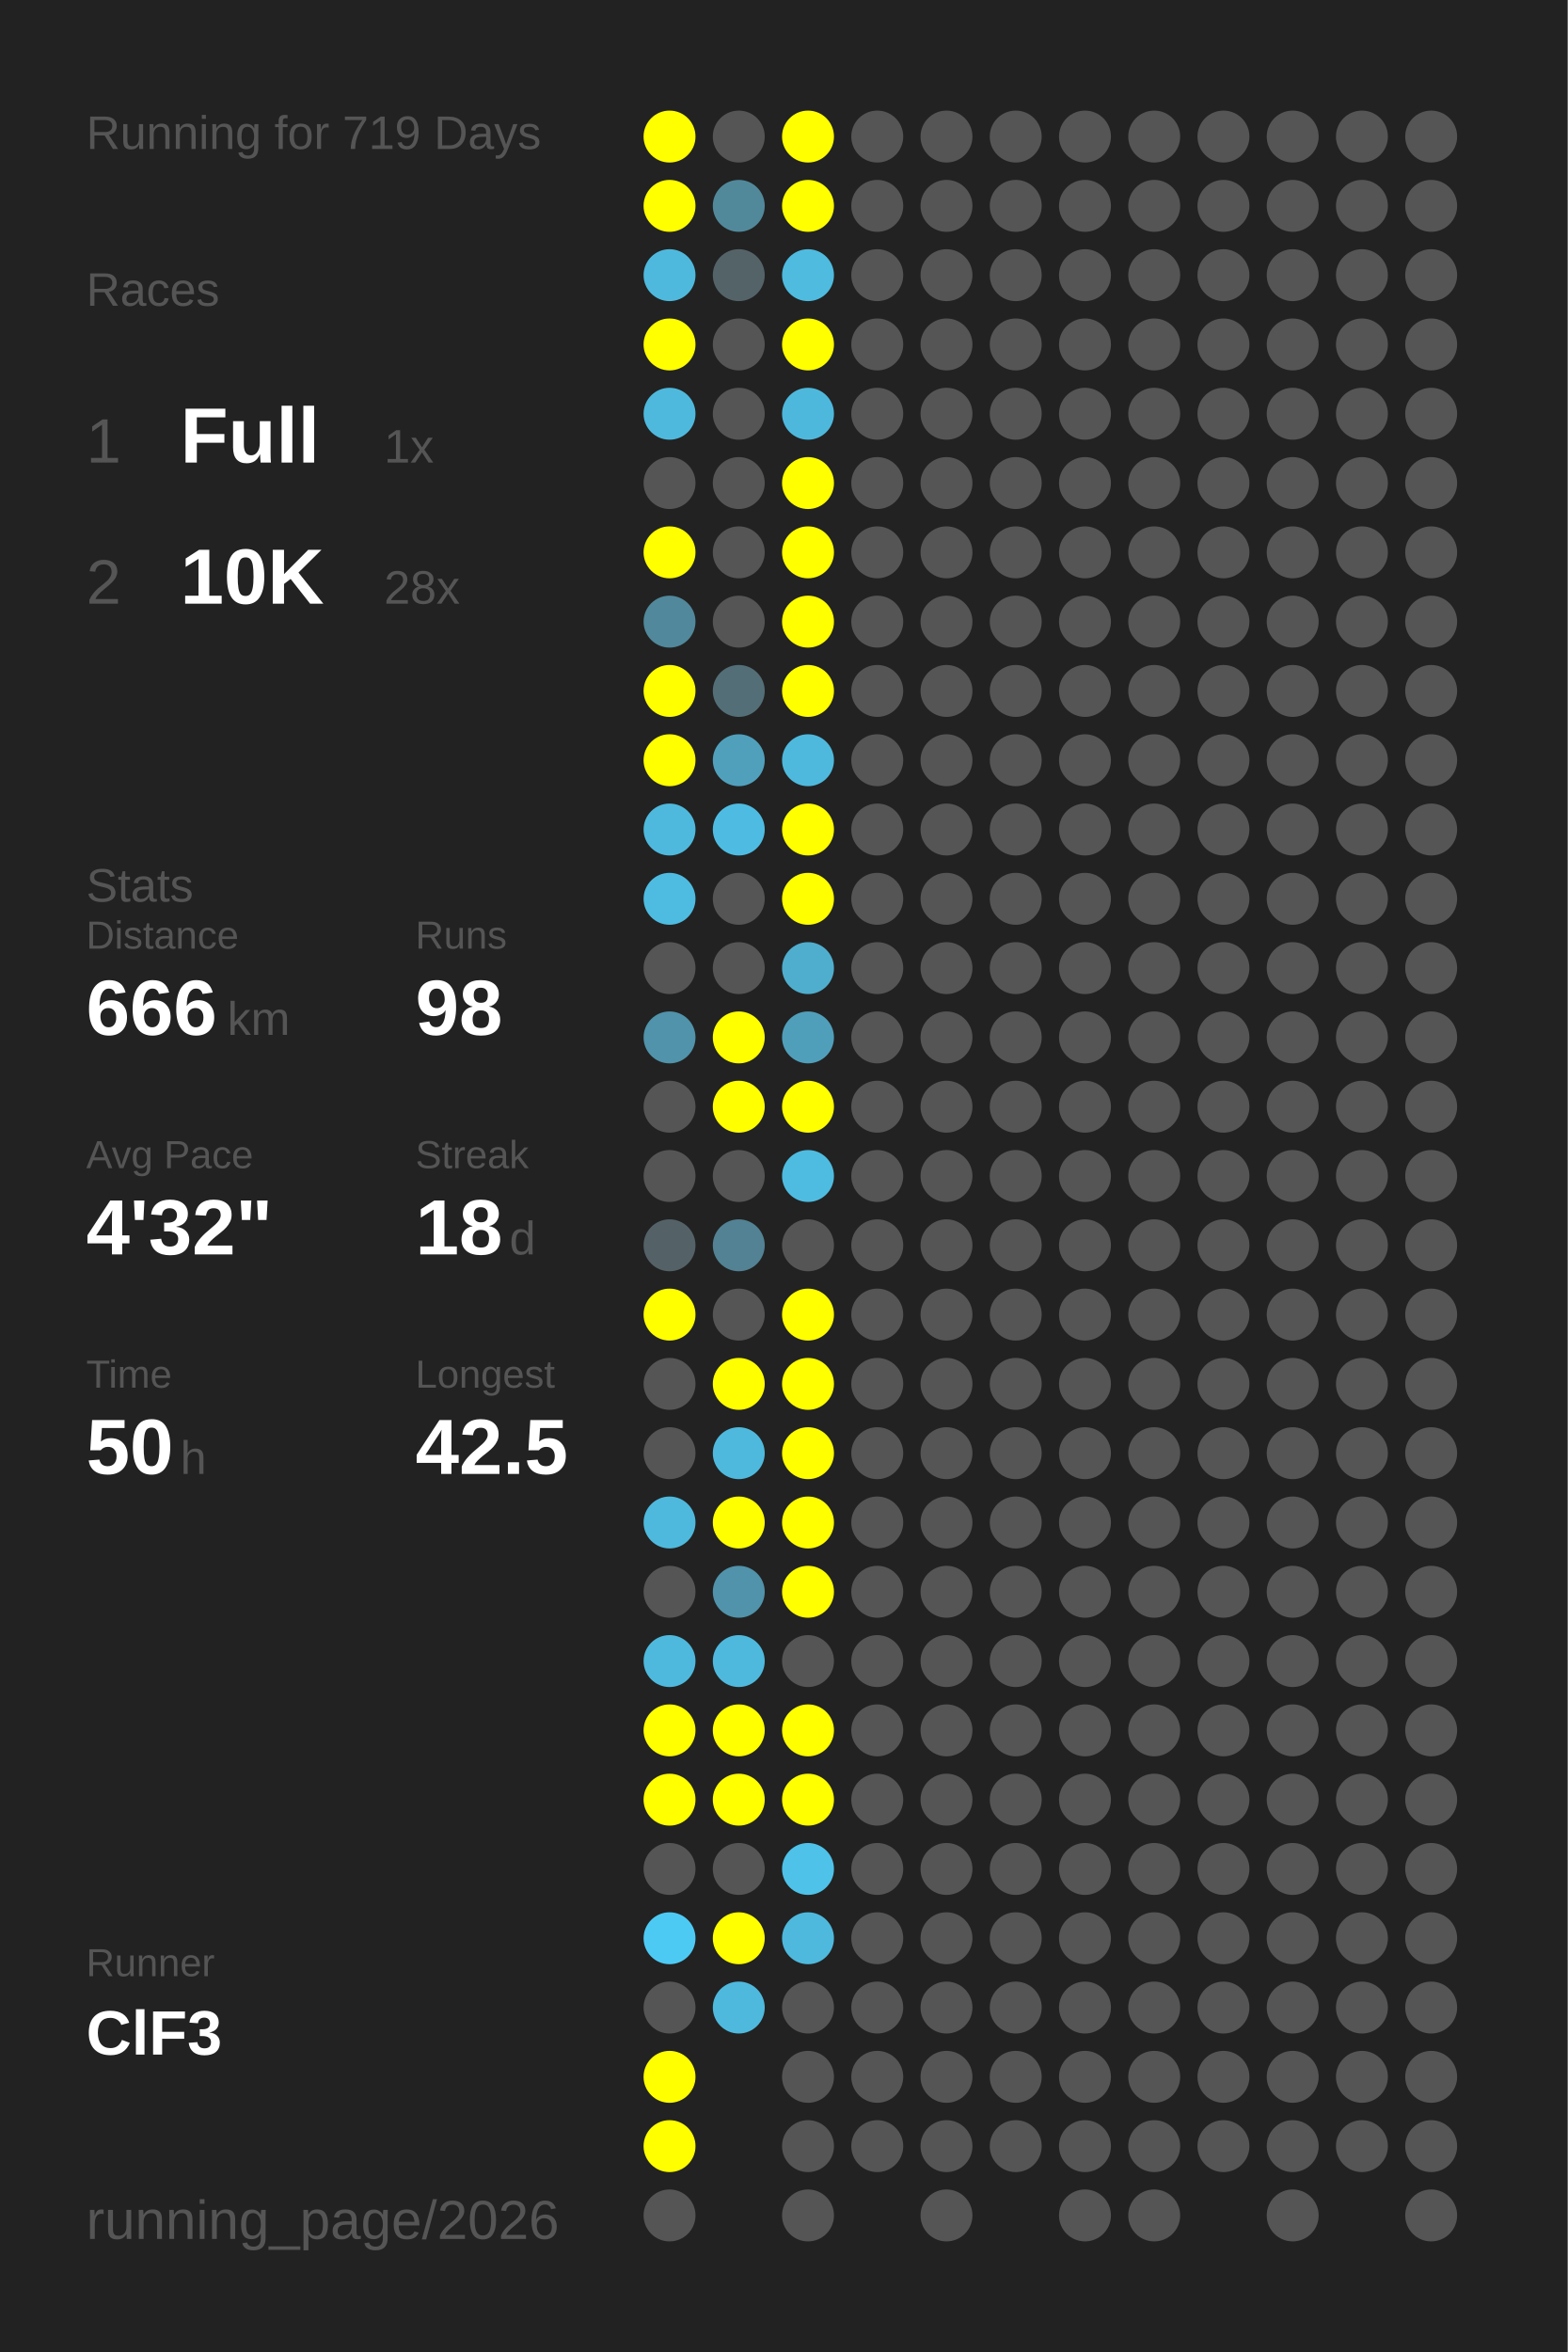
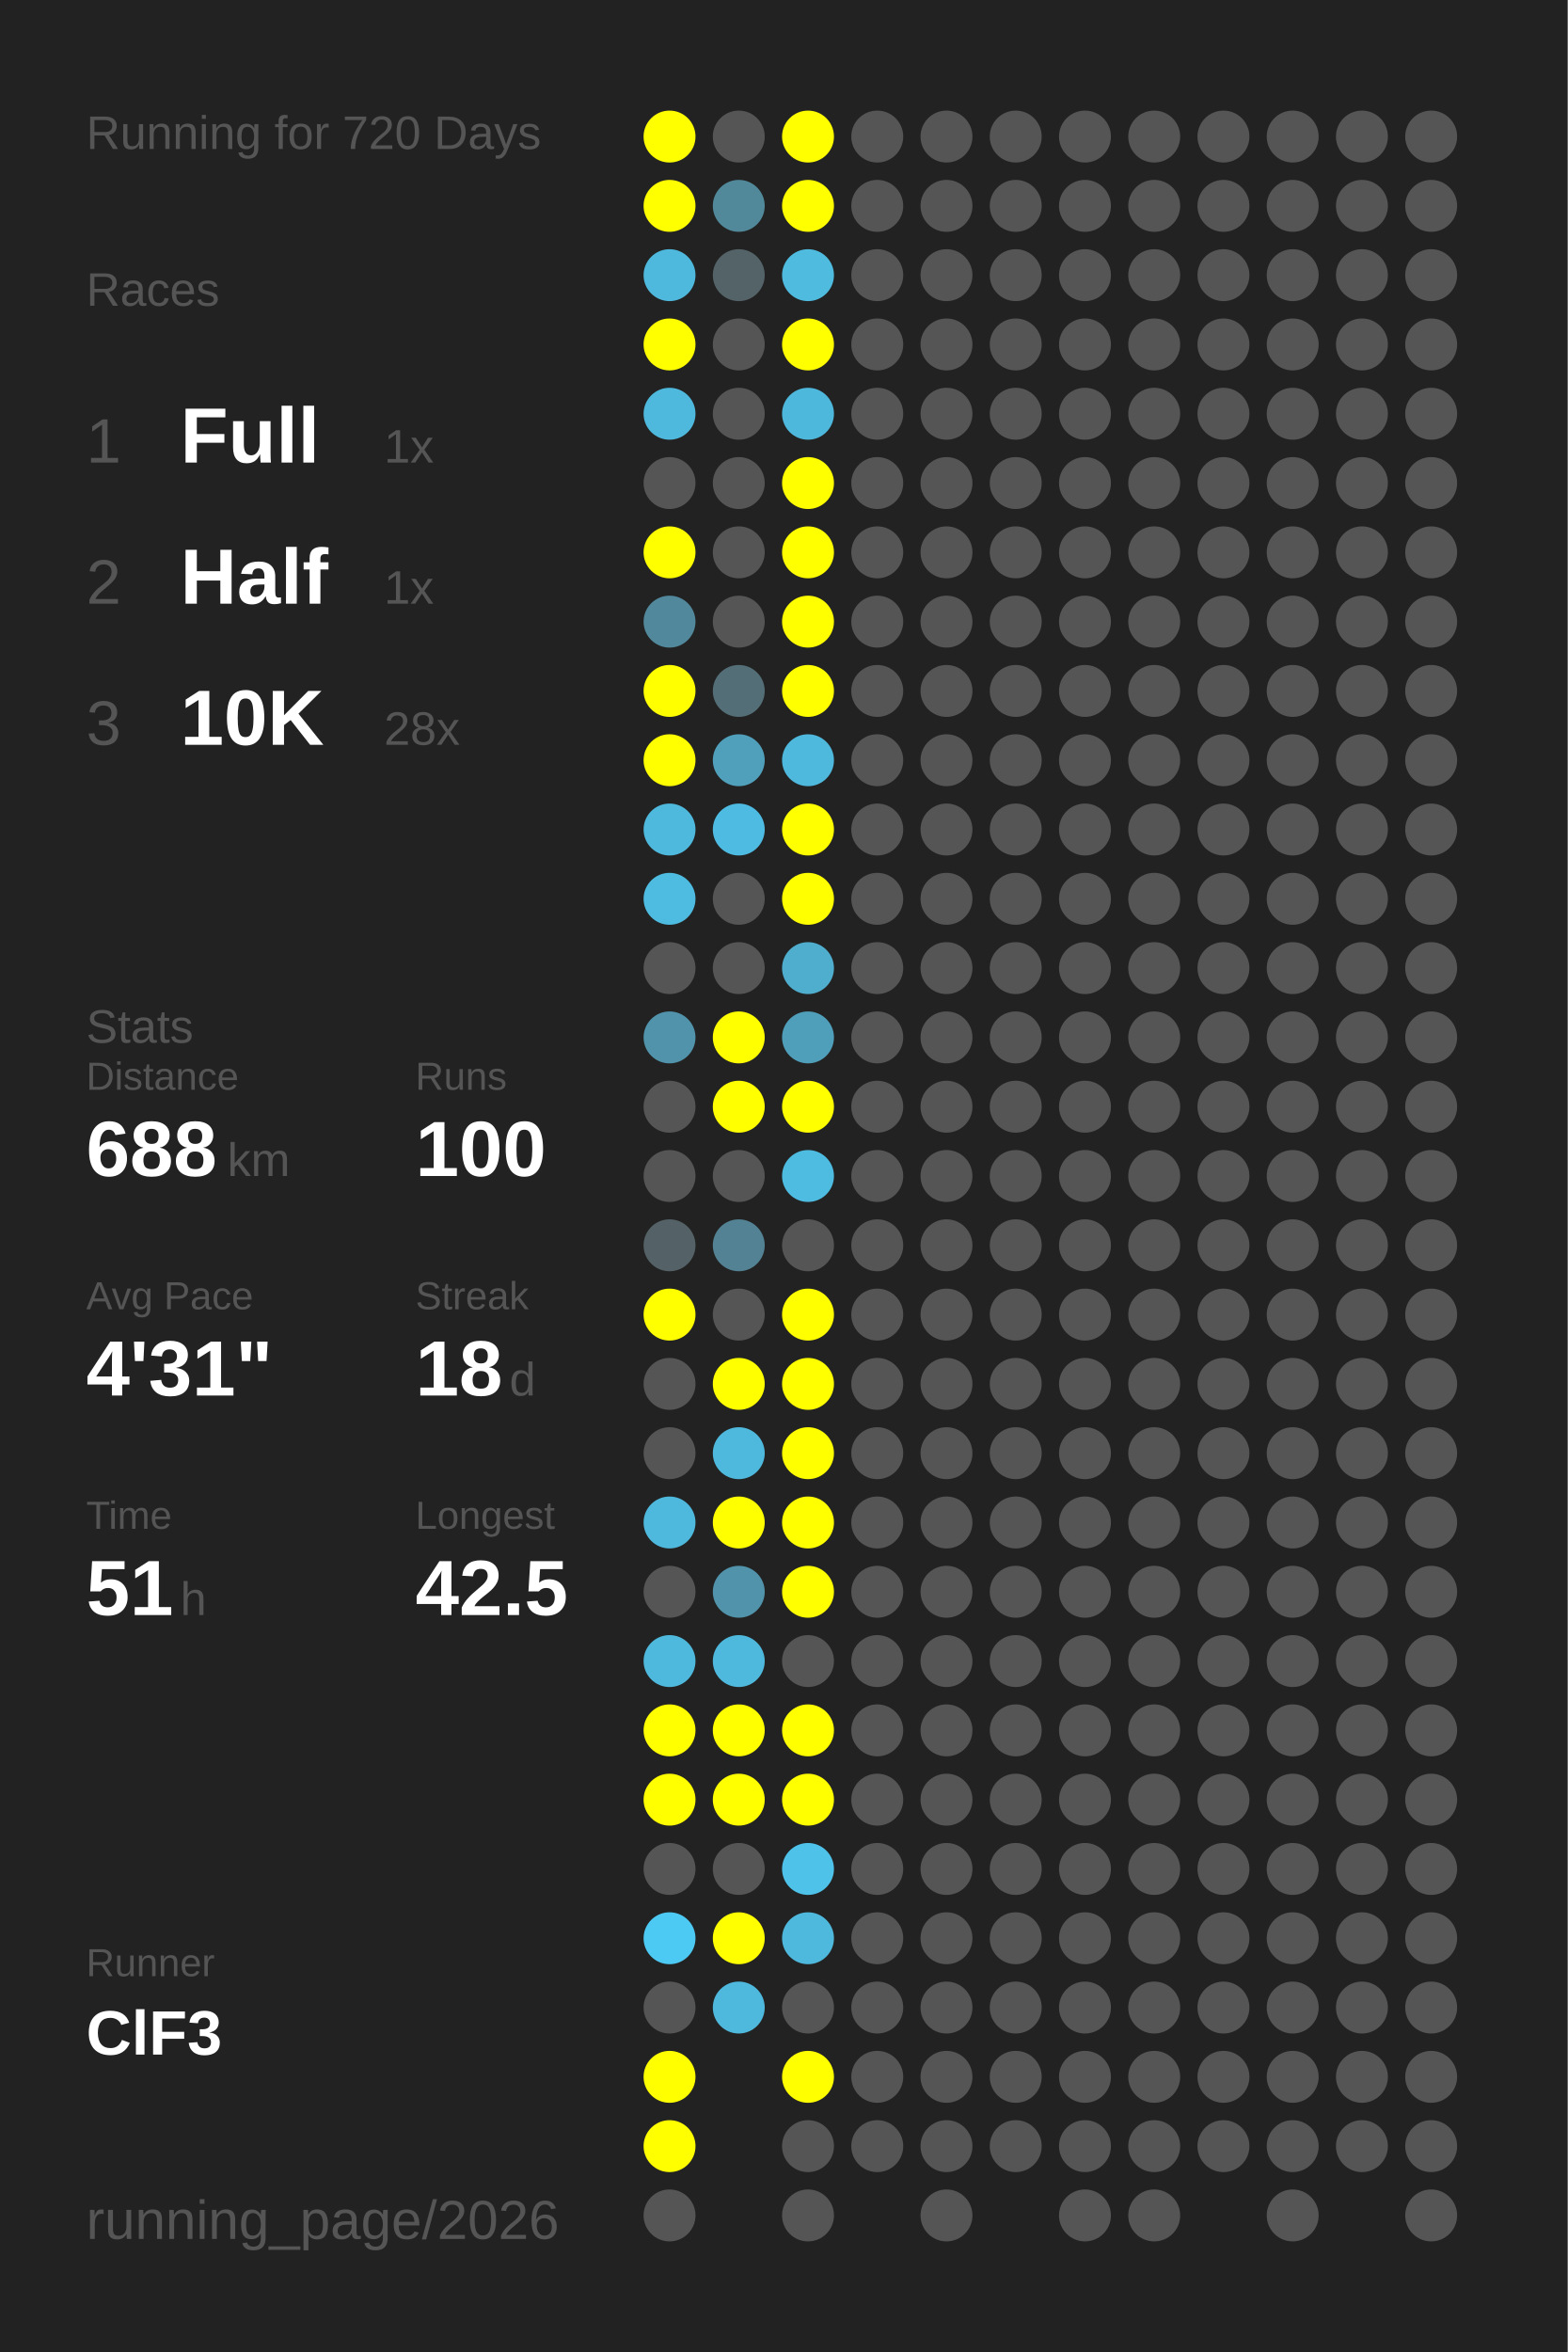
<svg xmlns="http://www.w3.org/2000/svg" baseProfile="full" height="300mm" version="1.1" viewBox="0,0,200,300" width="200mm">
  <defs />
  <rect fill="#222222" height="300" width="200" x="0" y="0" />
-   <text fill="#555555" style="font-size:6px; font-family:Arial;" x="11" y="19">Running for 719 Days</text>
+   <text fill="#555555" style="font-size:6px; font-family:Arial;" x="11" y="19">Running for 720 Days</text>
  <text fill="#555555" style="font-size:6px; font-family:Arial;" x="11" y="39">Races</text>
  <text fill="#555555" style="font-size:8px; font-family:Arial;" x="11" y="59">1</text>
  <text fill="#FFFFFF" style="font-size:10px; font-family:Arial; font-weight:bold;" x="23" y="59">Full</text>
  <text fill="#555555" style="font-size:6px; font-family:Arial;" x="49" y="59">1x</text>
  <text fill="#555555" style="font-size:8px; font-family:Arial;" x="11" y="77">2</text>
-   <text fill="#FFFFFF" style="font-size:10px; font-family:Arial; font-weight:bold;" x="23" y="77">10K</text>
-   <text fill="#555555" style="font-size:6px; font-family:Arial;" x="49" y="77">28x</text>
-   <text fill="#555555" style="font-size:6px; font-family:Arial;" x="11" y="115">Stats</text>
-   <text fill="#555555" style="font-size:5px; font-family:Arial;" x="11" y="121">Distance</text>
-   <text fill="#FFFFFF" style="font-size:10px; font-family:Arial; font-weight:bold;" x="11" y="132">666</text>
-   <text fill="#555555" style="font-size:6px; font-family:Arial;" x="29" y="132">km</text>
-   <text fill="#555555" style="font-size:5px; font-family:Arial;" x="53" y="121">Runs</text>
-   <text fill="#FFFFFF" style="font-size:10px; font-family:Arial; font-weight:bold;" x="53" y="132">98</text>
-   <text fill="#555555" style="font-size:5px; font-family:Arial;" x="11" y="149">Avg Pace</text>
-   <text fill="#FFFFFF" style="font-size:10px; font-family:Arial; font-weight:bold;" x="11" y="160">4'32"</text>
-   <text fill="#555555" style="font-size:5px; font-family:Arial;" x="53" y="149">Streak</text>
-   <text fill="#FFFFFF" style="font-size:10px; font-family:Arial; font-weight:bold;" x="53" y="160">18</text>
-   <text fill="#555555" style="font-size:6px; font-family:Arial;" x="65" y="160">d</text>
-   <text fill="#555555" style="font-size:5px; font-family:Arial;" x="11" y="177">Time</text>
-   <text fill="#FFFFFF" style="font-size:10px; font-family:Arial; font-weight:bold;" x="11" y="188">50</text>
-   <text fill="#555555" style="font-size:6px; font-family:Arial;" x="23" y="188">h</text>
-   <text fill="#555555" style="font-size:5px; font-family:Arial;" x="53" y="177">Longest</text>
-   <text fill="#FFFFFF" style="font-size:10px; font-family:Arial; font-weight:bold;" x="53" y="188">42.5</text>
+   <text fill="#FFFFFF" style="font-size:10px; font-family:Arial; font-weight:bold;" x="23" y="77">Half</text>
+   <text fill="#555555" style="font-size:6px; font-family:Arial;" x="49" y="77">1x</text>
+   <text fill="#555555" style="font-size:8px; font-family:Arial;" x="11" y="95">3</text>
+   <text fill="#FFFFFF" style="font-size:10px; font-family:Arial; font-weight:bold;" x="23" y="95">10K</text>
+   <text fill="#555555" style="font-size:6px; font-family:Arial;" x="49" y="95">28x</text>
+   <text fill="#555555" style="font-size:6px; font-family:Arial;" x="11" y="133">Stats</text>
+   <text fill="#555555" style="font-size:5px; font-family:Arial;" x="11" y="139">Distance</text>
+   <text fill="#FFFFFF" style="font-size:10px; font-family:Arial; font-weight:bold;" x="11" y="150">688</text>
+   <text fill="#555555" style="font-size:6px; font-family:Arial;" x="29" y="150">km</text>
+   <text fill="#555555" style="font-size:5px; font-family:Arial;" x="53" y="139">Runs</text>
+   <text fill="#FFFFFF" style="font-size:10px; font-family:Arial; font-weight:bold;" x="53" y="150">100</text>
+   <text fill="#555555" style="font-size:5px; font-family:Arial;" x="11" y="167">Avg Pace</text>
+   <text fill="#FFFFFF" style="font-size:10px; font-family:Arial; font-weight:bold;" x="11" y="178">4'31"</text>
+   <text fill="#555555" style="font-size:5px; font-family:Arial;" x="53" y="167">Streak</text>
+   <text fill="#FFFFFF" style="font-size:10px; font-family:Arial; font-weight:bold;" x="53" y="178">18</text>
+   <text fill="#555555" style="font-size:6px; font-family:Arial;" x="65" y="178">d</text>
+   <text fill="#555555" style="font-size:5px; font-family:Arial;" x="11" y="195">Time</text>
+   <text fill="#FFFFFF" style="font-size:10px; font-family:Arial; font-weight:bold;" x="11" y="206">51</text>
+   <text fill="#555555" style="font-size:6px; font-family:Arial;" x="23" y="206">h</text>
+   <text fill="#555555" style="font-size:5px; font-family:Arial;" x="53" y="195">Longest</text>
+   <text fill="#FFFFFF" style="font-size:10px; font-family:Arial; font-weight:bold;" x="53" y="206">42.5</text>
  <text fill="#555555" style="font-size:5px; font-family:Arial;" x="11" y="252.065">Runner</text>
  <text fill="#FFFFFF" style="font-size:8px; font-family:Arial; font-weight:bold;" x="11" y="262.065">ClF3</text>
  <text fill="#555555" style="font-size:7px; font-family:Arial;" x="11" y="285.581">running_page/2026</text>
  <circle cx="85.417" cy="17.419" fill="#FFFF00" r="3.312" />
  <circle cx="85.417" cy="26.258" fill="#FFFF00" r="3.312" />
  <circle cx="85.417" cy="35.097" fill="#4eb9dd" r="3.312" />
  <circle cx="85.417" cy="43.935" fill="#FFFF00" r="3.312" />
  <circle cx="85.417" cy="52.774" fill="#4eb9dd" r="3.312" />
  <circle cx="85.417" cy="61.613" fill="#555555" r="3.312" />
  <circle cx="85.417" cy="70.452" fill="#FFFF00" r="3.312" />
  <circle cx="85.417" cy="79.29" fill="#51889b" r="3.312" />
  <circle cx="85.417" cy="88.129" fill="#FFFF00" r="3.312" />
  <circle cx="85.417" cy="96.968" fill="#FFFF00" r="3.312" />
  <circle cx="85.417" cy="105.806" fill="#4eb9dd" r="3.312" />
  <circle cx="85.417" cy="114.645" fill="#4ebce1" r="3.312" />
  <circle cx="85.417" cy="123.484" fill="#555555" r="3.312" />
  <circle cx="85.417" cy="132.323" fill="#5093aa" r="3.312" />
  <circle cx="85.417" cy="141.161" fill="#555555" r="3.312" />
  <circle cx="85.417" cy="150" fill="#555555" r="3.312" />
  <circle cx="85.417" cy="158.839" fill="#546267" r="3.312" />
  <circle cx="85.417" cy="167.677" fill="#FFFF00" r="3.312" />
  <circle cx="85.417" cy="176.516" fill="#555555" r="3.312" />
  <circle cx="85.417" cy="185.355" fill="#555555" r="3.312" />
  <circle cx="85.417" cy="194.194" fill="#4eb9dd" r="3.312" />
  <circle cx="85.417" cy="203.032" fill="#555555" r="3.312" />
  <circle cx="85.417" cy="211.871" fill="#4eb9dd" r="3.312" />
  <circle cx="85.417" cy="220.71" fill="#FFFF00" r="3.312" />
  <circle cx="85.417" cy="229.548" fill="#FFFF00" r="3.312" />
  <circle cx="85.417" cy="238.387" fill="#555555" r="3.312" />
  <circle cx="85.417" cy="247.226" fill="#4dcaf4" r="3.312" />
  <circle cx="85.417" cy="256.065" fill="#555555" r="3.312" />
  <circle cx="85.417" cy="264.903" fill="#FFFF00" r="3.312" />
  <circle cx="85.417" cy="273.742" fill="#FFFF00" r="3.312" />
  <circle cx="85.417" cy="282.581" fill="#555555" r="3.312" />
  <circle cx="94.25" cy="17.419" fill="#555555" r="3.312" />
  <circle cx="94.25" cy="26.258" fill="#51899b" r="3.312" />
  <circle cx="94.25" cy="35.097" fill="#546368" r="3.312" />
  <circle cx="94.25" cy="43.935" fill="#555555" r="3.312" />
  <circle cx="94.25" cy="52.774" fill="#555555" r="3.312" />
  <circle cx="94.25" cy="61.613" fill="#555555" r="3.312" />
  <circle cx="94.25" cy="70.452" fill="#555555" r="3.312" />
  <circle cx="94.25" cy="79.29" fill="#555555" r="3.312" />
  <circle cx="94.25" cy="88.129" fill="#536e77" r="3.312" />
  <circle cx="94.25" cy="96.968" fill="#50a0bc" r="3.312" />
  <circle cx="94.25" cy="105.806" fill="#4ebce2" r="3.312" />
  <circle cx="94.25" cy="114.645" fill="#555555" r="3.312" />
  <circle cx="94.25" cy="123.484" fill="#555555" r="3.312" />
  <circle cx="94.25" cy="132.323" fill="#FFFF00" r="3.312" />
  <circle cx="94.25" cy="141.161" fill="#FFFF00" r="3.312" />
  <circle cx="94.25" cy="150" fill="#555555" r="3.312" />
  <circle cx="94.25" cy="158.839" fill="#528293" r="3.312" />
  <circle cx="94.25" cy="167.677" fill="#555555" r="3.312" />
  <circle cx="94.25" cy="176.516" fill="#FFFF00" r="3.312" />
  <circle cx="94.25" cy="185.355" fill="#4eb9dd" r="3.312" />
  <circle cx="94.25" cy="194.194" fill="#FFFF00" r="3.312" />
  <circle cx="94.25" cy="203.032" fill="#5093aa" r="3.312" />
  <circle cx="94.25" cy="211.871" fill="#4eb9dd" r="3.312" />
  <circle cx="94.25" cy="220.71" fill="#FFFF00" r="3.312" />
  <circle cx="94.25" cy="229.548" fill="#FFFF00" r="3.312" />
  <circle cx="94.25" cy="238.387" fill="#555555" r="3.312" />
  <circle cx="94.25" cy="247.226" fill="#FFFF00" r="3.312" />
  <circle cx="94.25" cy="256.065" fill="#4eb9dd" r="3.312" />
  <circle cx="103.083" cy="17.419" fill="#FFFF00" r="3.312" />
  <circle cx="103.083" cy="26.258" fill="#FFFF00" r="3.312" />
  <circle cx="103.083" cy="35.097" fill="#4ebbdf" r="3.312" />
  <circle cx="103.083" cy="43.935" fill="#FFFF00" r="3.312" />
  <circle cx="103.083" cy="52.774" fill="#4eb8dc" r="3.312" />
  <circle cx="103.083" cy="61.613" fill="#FFFF00" r="3.312" />
  <circle cx="103.083" cy="70.452" fill="#FFFF00" r="3.312" />
  <circle cx="103.083" cy="79.29" fill="#FFFF00" r="3.312" />
  <circle cx="103.083" cy="88.129" fill="#FFFF00" r="3.312" />
  <circle cx="103.083" cy="96.968" fill="#4eb9dd" r="3.312" />
  <circle cx="103.083" cy="105.806" fill="#FFFF00" r="3.312" />
  <circle cx="103.083" cy="114.645" fill="#FFFF00" r="3.312" />
  <circle cx="103.083" cy="123.484" fill="#4faece" r="3.312" />
  <circle cx="103.083" cy="132.323" fill="#509fba" r="3.312" />
  <circle cx="103.083" cy="141.161" fill="#FFFF00" r="3.312" />
  <circle cx="103.083" cy="150" fill="#4ebce1" r="3.312" />
  <circle cx="103.083" cy="158.839" fill="#555555" r="3.312" />
  <circle cx="103.083" cy="167.677" fill="#FFFF00" r="3.312" />
  <circle cx="103.083" cy="176.516" fill="#FFFF00" r="3.312" />
  <circle cx="103.083" cy="185.355" fill="#FFFF00" r="3.312" />
  <circle cx="103.083" cy="194.194" fill="#FFFF00" r="3.312" />
  <circle cx="103.083" cy="203.032" fill="#FFFF00" r="3.312" />
  <circle cx="103.083" cy="211.871" fill="#555555" r="3.312" />
  <circle cx="103.083" cy="220.71" fill="#FFFF00" r="3.312" />
  <circle cx="103.083" cy="229.548" fill="#FFFF00" r="3.312" />
  <circle cx="103.083" cy="238.387" fill="#4ec2e9" r="3.312" />
  <circle cx="103.083" cy="247.226" fill="#4eb9dd" r="3.312" />
  <circle cx="103.083" cy="256.065" fill="#555555" r="3.312" />
-   <circle cx="103.083" cy="264.903" fill="#555555" r="3.312" />
+   <circle cx="103.083" cy="264.903" fill="#FFFF00" r="3.312" />
  <circle cx="103.083" cy="273.742" fill="#555555" r="3.312" />
  <circle cx="103.083" cy="282.581" fill="#555555" r="3.312" />
  <circle cx="111.917" cy="17.419" fill="#555555" r="3.312" />
  <circle cx="111.917" cy="26.258" fill="#555555" r="3.312" />
  <circle cx="111.917" cy="35.097" fill="#555555" r="3.312" />
  <circle cx="111.917" cy="43.935" fill="#555555" r="3.312" />
  <circle cx="111.917" cy="52.774" fill="#555555" r="3.312" />
  <circle cx="111.917" cy="61.613" fill="#555555" r="3.312" />
  <circle cx="111.917" cy="70.452" fill="#555555" r="3.312" />
  <circle cx="111.917" cy="79.29" fill="#555555" r="3.312" />
  <circle cx="111.917" cy="88.129" fill="#555555" r="3.312" />
  <circle cx="111.917" cy="96.968" fill="#555555" r="3.312" />
  <circle cx="111.917" cy="105.806" fill="#555555" r="3.312" />
  <circle cx="111.917" cy="114.645" fill="#555555" r="3.312" />
  <circle cx="111.917" cy="123.484" fill="#555555" r="3.312" />
  <circle cx="111.917" cy="132.323" fill="#555555" r="3.312" />
  <circle cx="111.917" cy="141.161" fill="#555555" r="3.312" />
  <circle cx="111.917" cy="150" fill="#555555" r="3.312" />
  <circle cx="111.917" cy="158.839" fill="#555555" r="3.312" />
  <circle cx="111.917" cy="167.677" fill="#555555" r="3.312" />
  <circle cx="111.917" cy="176.516" fill="#555555" r="3.312" />
  <circle cx="111.917" cy="185.355" fill="#555555" r="3.312" />
  <circle cx="111.917" cy="194.194" fill="#555555" r="3.312" />
  <circle cx="111.917" cy="203.032" fill="#555555" r="3.312" />
  <circle cx="111.917" cy="211.871" fill="#555555" r="3.312" />
  <circle cx="111.917" cy="220.71" fill="#555555" r="3.312" />
  <circle cx="111.917" cy="229.548" fill="#555555" r="3.312" />
  <circle cx="111.917" cy="238.387" fill="#555555" r="3.312" />
  <circle cx="111.917" cy="247.226" fill="#555555" r="3.312" />
  <circle cx="111.917" cy="256.065" fill="#555555" r="3.312" />
  <circle cx="111.917" cy="264.903" fill="#555555" r="3.312" />
  <circle cx="111.917" cy="273.742" fill="#555555" r="3.312" />
  <circle cx="120.75" cy="17.419" fill="#555555" r="3.312" />
  <circle cx="120.75" cy="26.258" fill="#555555" r="3.312" />
  <circle cx="120.75" cy="35.097" fill="#555555" r="3.312" />
  <circle cx="120.75" cy="43.935" fill="#555555" r="3.312" />
  <circle cx="120.75" cy="52.774" fill="#555555" r="3.312" />
  <circle cx="120.75" cy="61.613" fill="#555555" r="3.312" />
  <circle cx="120.75" cy="70.452" fill="#555555" r="3.312" />
  <circle cx="120.75" cy="79.29" fill="#555555" r="3.312" />
  <circle cx="120.75" cy="88.129" fill="#555555" r="3.312" />
  <circle cx="120.75" cy="96.968" fill="#555555" r="3.312" />
  <circle cx="120.75" cy="105.806" fill="#555555" r="3.312" />
  <circle cx="120.75" cy="114.645" fill="#555555" r="3.312" />
  <circle cx="120.75" cy="123.484" fill="#555555" r="3.312" />
  <circle cx="120.75" cy="132.323" fill="#555555" r="3.312" />
  <circle cx="120.75" cy="141.161" fill="#555555" r="3.312" />
  <circle cx="120.75" cy="150" fill="#555555" r="3.312" />
  <circle cx="120.75" cy="158.839" fill="#555555" r="3.312" />
  <circle cx="120.75" cy="167.677" fill="#555555" r="3.312" />
  <circle cx="120.75" cy="176.516" fill="#555555" r="3.312" />
  <circle cx="120.75" cy="185.355" fill="#555555" r="3.312" />
  <circle cx="120.75" cy="194.194" fill="#555555" r="3.312" />
  <circle cx="120.75" cy="203.032" fill="#555555" r="3.312" />
  <circle cx="120.75" cy="211.871" fill="#555555" r="3.312" />
  <circle cx="120.75" cy="220.71" fill="#555555" r="3.312" />
  <circle cx="120.75" cy="229.548" fill="#555555" r="3.312" />
  <circle cx="120.75" cy="238.387" fill="#555555" r="3.312" />
  <circle cx="120.75" cy="247.226" fill="#555555" r="3.312" />
  <circle cx="120.75" cy="256.065" fill="#555555" r="3.312" />
  <circle cx="120.75" cy="264.903" fill="#555555" r="3.312" />
  <circle cx="120.75" cy="273.742" fill="#555555" r="3.312" />
  <circle cx="120.75" cy="282.581" fill="#555555" r="3.312" />
  <circle cx="129.583" cy="17.419" fill="#555555" r="3.312" />
  <circle cx="129.583" cy="26.258" fill="#555555" r="3.312" />
  <circle cx="129.583" cy="35.097" fill="#555555" r="3.312" />
  <circle cx="129.583" cy="43.935" fill="#555555" r="3.312" />
  <circle cx="129.583" cy="52.774" fill="#555555" r="3.312" />
  <circle cx="129.583" cy="61.613" fill="#555555" r="3.312" />
  <circle cx="129.583" cy="70.452" fill="#555555" r="3.312" />
  <circle cx="129.583" cy="79.29" fill="#555555" r="3.312" />
  <circle cx="129.583" cy="88.129" fill="#555555" r="3.312" />
  <circle cx="129.583" cy="96.968" fill="#555555" r="3.312" />
  <circle cx="129.583" cy="105.806" fill="#555555" r="3.312" />
  <circle cx="129.583" cy="114.645" fill="#555555" r="3.312" />
  <circle cx="129.583" cy="123.484" fill="#555555" r="3.312" />
  <circle cx="129.583" cy="132.323" fill="#555555" r="3.312" />
  <circle cx="129.583" cy="141.161" fill="#555555" r="3.312" />
  <circle cx="129.583" cy="150" fill="#555555" r="3.312" />
  <circle cx="129.583" cy="158.839" fill="#555555" r="3.312" />
  <circle cx="129.583" cy="167.677" fill="#555555" r="3.312" />
  <circle cx="129.583" cy="176.516" fill="#555555" r="3.312" />
  <circle cx="129.583" cy="185.355" fill="#555555" r="3.312" />
  <circle cx="129.583" cy="194.194" fill="#555555" r="3.312" />
  <circle cx="129.583" cy="203.032" fill="#555555" r="3.312" />
  <circle cx="129.583" cy="211.871" fill="#555555" r="3.312" />
  <circle cx="129.583" cy="220.71" fill="#555555" r="3.312" />
  <circle cx="129.583" cy="229.548" fill="#555555" r="3.312" />
  <circle cx="129.583" cy="238.387" fill="#555555" r="3.312" />
  <circle cx="129.583" cy="247.226" fill="#555555" r="3.312" />
  <circle cx="129.583" cy="256.065" fill="#555555" r="3.312" />
  <circle cx="129.583" cy="264.903" fill="#555555" r="3.312" />
  <circle cx="129.583" cy="273.742" fill="#555555" r="3.312" />
  <circle cx="138.417" cy="17.419" fill="#555555" r="3.312" />
  <circle cx="138.417" cy="26.258" fill="#555555" r="3.312" />
  <circle cx="138.417" cy="35.097" fill="#555555" r="3.312" />
  <circle cx="138.417" cy="43.935" fill="#555555" r="3.312" />
  <circle cx="138.417" cy="52.774" fill="#555555" r="3.312" />
  <circle cx="138.417" cy="61.613" fill="#555555" r="3.312" />
  <circle cx="138.417" cy="70.452" fill="#555555" r="3.312" />
  <circle cx="138.417" cy="79.29" fill="#555555" r="3.312" />
  <circle cx="138.417" cy="88.129" fill="#555555" r="3.312" />
  <circle cx="138.417" cy="96.968" fill="#555555" r="3.312" />
  <circle cx="138.417" cy="105.806" fill="#555555" r="3.312" />
  <circle cx="138.417" cy="114.645" fill="#555555" r="3.312" />
  <circle cx="138.417" cy="123.484" fill="#555555" r="3.312" />
  <circle cx="138.417" cy="132.323" fill="#555555" r="3.312" />
  <circle cx="138.417" cy="141.161" fill="#555555" r="3.312" />
  <circle cx="138.417" cy="150" fill="#555555" r="3.312" />
  <circle cx="138.417" cy="158.839" fill="#555555" r="3.312" />
  <circle cx="138.417" cy="167.677" fill="#555555" r="3.312" />
  <circle cx="138.417" cy="176.516" fill="#555555" r="3.312" />
  <circle cx="138.417" cy="185.355" fill="#555555" r="3.312" />
  <circle cx="138.417" cy="194.194" fill="#555555" r="3.312" />
  <circle cx="138.417" cy="203.032" fill="#555555" r="3.312" />
  <circle cx="138.417" cy="211.871" fill="#555555" r="3.312" />
  <circle cx="138.417" cy="220.71" fill="#555555" r="3.312" />
  <circle cx="138.417" cy="229.548" fill="#555555" r="3.312" />
  <circle cx="138.417" cy="238.387" fill="#555555" r="3.312" />
  <circle cx="138.417" cy="247.226" fill="#555555" r="3.312" />
  <circle cx="138.417" cy="256.065" fill="#555555" r="3.312" />
  <circle cx="138.417" cy="264.903" fill="#555555" r="3.312" />
  <circle cx="138.417" cy="273.742" fill="#555555" r="3.312" />
  <circle cx="138.417" cy="282.581" fill="#555555" r="3.312" />
  <circle cx="147.25" cy="17.419" fill="#555555" r="3.312" />
  <circle cx="147.25" cy="26.258" fill="#555555" r="3.312" />
  <circle cx="147.25" cy="35.097" fill="#555555" r="3.312" />
  <circle cx="147.25" cy="43.935" fill="#555555" r="3.312" />
  <circle cx="147.25" cy="52.774" fill="#555555" r="3.312" />
  <circle cx="147.25" cy="61.613" fill="#555555" r="3.312" />
  <circle cx="147.25" cy="70.452" fill="#555555" r="3.312" />
  <circle cx="147.25" cy="79.29" fill="#555555" r="3.312" />
  <circle cx="147.25" cy="88.129" fill="#555555" r="3.312" />
  <circle cx="147.25" cy="96.968" fill="#555555" r="3.312" />
  <circle cx="147.25" cy="105.806" fill="#555555" r="3.312" />
  <circle cx="147.25" cy="114.645" fill="#555555" r="3.312" />
  <circle cx="147.25" cy="123.484" fill="#555555" r="3.312" />
  <circle cx="147.25" cy="132.323" fill="#555555" r="3.312" />
  <circle cx="147.25" cy="141.161" fill="#555555" r="3.312" />
  <circle cx="147.25" cy="150" fill="#555555" r="3.312" />
  <circle cx="147.25" cy="158.839" fill="#555555" r="3.312" />
  <circle cx="147.25" cy="167.677" fill="#555555" r="3.312" />
  <circle cx="147.25" cy="176.516" fill="#555555" r="3.312" />
  <circle cx="147.25" cy="185.355" fill="#555555" r="3.312" />
  <circle cx="147.25" cy="194.194" fill="#555555" r="3.312" />
  <circle cx="147.25" cy="203.032" fill="#555555" r="3.312" />
  <circle cx="147.25" cy="211.871" fill="#555555" r="3.312" />
  <circle cx="147.25" cy="220.71" fill="#555555" r="3.312" />
  <circle cx="147.25" cy="229.548" fill="#555555" r="3.312" />
  <circle cx="147.25" cy="238.387" fill="#555555" r="3.312" />
  <circle cx="147.25" cy="247.226" fill="#555555" r="3.312" />
  <circle cx="147.25" cy="256.065" fill="#555555" r="3.312" />
  <circle cx="147.25" cy="264.903" fill="#555555" r="3.312" />
  <circle cx="147.25" cy="273.742" fill="#555555" r="3.312" />
  <circle cx="147.25" cy="282.581" fill="#555555" r="3.312" />
  <circle cx="156.083" cy="17.419" fill="#555555" r="3.312" />
  <circle cx="156.083" cy="26.258" fill="#555555" r="3.312" />
  <circle cx="156.083" cy="35.097" fill="#555555" r="3.312" />
  <circle cx="156.083" cy="43.935" fill="#555555" r="3.312" />
  <circle cx="156.083" cy="52.774" fill="#555555" r="3.312" />
  <circle cx="156.083" cy="61.613" fill="#555555" r="3.312" />
  <circle cx="156.083" cy="70.452" fill="#555555" r="3.312" />
  <circle cx="156.083" cy="79.29" fill="#555555" r="3.312" />
  <circle cx="156.083" cy="88.129" fill="#555555" r="3.312" />
  <circle cx="156.083" cy="96.968" fill="#555555" r="3.312" />
  <circle cx="156.083" cy="105.806" fill="#555555" r="3.312" />
  <circle cx="156.083" cy="114.645" fill="#555555" r="3.312" />
  <circle cx="156.083" cy="123.484" fill="#555555" r="3.312" />
  <circle cx="156.083" cy="132.323" fill="#555555" r="3.312" />
  <circle cx="156.083" cy="141.161" fill="#555555" r="3.312" />
  <circle cx="156.083" cy="150" fill="#555555" r="3.312" />
  <circle cx="156.083" cy="158.839" fill="#555555" r="3.312" />
  <circle cx="156.083" cy="167.677" fill="#555555" r="3.312" />
  <circle cx="156.083" cy="176.516" fill="#555555" r="3.312" />
  <circle cx="156.083" cy="185.355" fill="#555555" r="3.312" />
  <circle cx="156.083" cy="194.194" fill="#555555" r="3.312" />
  <circle cx="156.083" cy="203.032" fill="#555555" r="3.312" />
  <circle cx="156.083" cy="211.871" fill="#555555" r="3.312" />
  <circle cx="156.083" cy="220.71" fill="#555555" r="3.312" />
  <circle cx="156.083" cy="229.548" fill="#555555" r="3.312" />
  <circle cx="156.083" cy="238.387" fill="#555555" r="3.312" />
  <circle cx="156.083" cy="247.226" fill="#555555" r="3.312" />
  <circle cx="156.083" cy="256.065" fill="#555555" r="3.312" />
  <circle cx="156.083" cy="264.903" fill="#555555" r="3.312" />
  <circle cx="156.083" cy="273.742" fill="#555555" r="3.312" />
  <circle cx="164.917" cy="17.419" fill="#555555" r="3.312" />
  <circle cx="164.917" cy="26.258" fill="#555555" r="3.312" />
  <circle cx="164.917" cy="35.097" fill="#555555" r="3.312" />
  <circle cx="164.917" cy="43.935" fill="#555555" r="3.312" />
  <circle cx="164.917" cy="52.774" fill="#555555" r="3.312" />
  <circle cx="164.917" cy="61.613" fill="#555555" r="3.312" />
  <circle cx="164.917" cy="70.452" fill="#555555" r="3.312" />
  <circle cx="164.917" cy="79.29" fill="#555555" r="3.312" />
  <circle cx="164.917" cy="88.129" fill="#555555" r="3.312" />
  <circle cx="164.917" cy="96.968" fill="#555555" r="3.312" />
  <circle cx="164.917" cy="105.806" fill="#555555" r="3.312" />
  <circle cx="164.917" cy="114.645" fill="#555555" r="3.312" />
  <circle cx="164.917" cy="123.484" fill="#555555" r="3.312" />
  <circle cx="164.917" cy="132.323" fill="#555555" r="3.312" />
  <circle cx="164.917" cy="141.161" fill="#555555" r="3.312" />
  <circle cx="164.917" cy="150" fill="#555555" r="3.312" />
  <circle cx="164.917" cy="158.839" fill="#555555" r="3.312" />
  <circle cx="164.917" cy="167.677" fill="#555555" r="3.312" />
  <circle cx="164.917" cy="176.516" fill="#555555" r="3.312" />
  <circle cx="164.917" cy="185.355" fill="#555555" r="3.312" />
  <circle cx="164.917" cy="194.194" fill="#555555" r="3.312" />
  <circle cx="164.917" cy="203.032" fill="#555555" r="3.312" />
  <circle cx="164.917" cy="211.871" fill="#555555" r="3.312" />
  <circle cx="164.917" cy="220.71" fill="#555555" r="3.312" />
  <circle cx="164.917" cy="229.548" fill="#555555" r="3.312" />
  <circle cx="164.917" cy="238.387" fill="#555555" r="3.312" />
  <circle cx="164.917" cy="247.226" fill="#555555" r="3.312" />
  <circle cx="164.917" cy="256.065" fill="#555555" r="3.312" />
  <circle cx="164.917" cy="264.903" fill="#555555" r="3.312" />
  <circle cx="164.917" cy="273.742" fill="#555555" r="3.312" />
  <circle cx="164.917" cy="282.581" fill="#555555" r="3.312" />
  <circle cx="173.75" cy="17.419" fill="#555555" r="3.312" />
  <circle cx="173.75" cy="26.258" fill="#555555" r="3.312" />
  <circle cx="173.75" cy="35.097" fill="#555555" r="3.312" />
  <circle cx="173.75" cy="43.935" fill="#555555" r="3.312" />
  <circle cx="173.75" cy="52.774" fill="#555555" r="3.312" />
  <circle cx="173.75" cy="61.613" fill="#555555" r="3.312" />
  <circle cx="173.75" cy="70.452" fill="#555555" r="3.312" />
  <circle cx="173.75" cy="79.29" fill="#555555" r="3.312" />
  <circle cx="173.75" cy="88.129" fill="#555555" r="3.312" />
  <circle cx="173.75" cy="96.968" fill="#555555" r="3.312" />
  <circle cx="173.75" cy="105.806" fill="#555555" r="3.312" />
  <circle cx="173.75" cy="114.645" fill="#555555" r="3.312" />
  <circle cx="173.75" cy="123.484" fill="#555555" r="3.312" />
  <circle cx="173.75" cy="132.323" fill="#555555" r="3.312" />
  <circle cx="173.75" cy="141.161" fill="#555555" r="3.312" />
  <circle cx="173.75" cy="150" fill="#555555" r="3.312" />
  <circle cx="173.75" cy="158.839" fill="#555555" r="3.312" />
  <circle cx="173.75" cy="167.677" fill="#555555" r="3.312" />
  <circle cx="173.75" cy="176.516" fill="#555555" r="3.312" />
  <circle cx="173.75" cy="185.355" fill="#555555" r="3.312" />
  <circle cx="173.75" cy="194.194" fill="#555555" r="3.312" />
  <circle cx="173.75" cy="203.032" fill="#555555" r="3.312" />
  <circle cx="173.75" cy="211.871" fill="#555555" r="3.312" />
  <circle cx="173.75" cy="220.71" fill="#555555" r="3.312" />
  <circle cx="173.75" cy="229.548" fill="#555555" r="3.312" />
  <circle cx="173.75" cy="238.387" fill="#555555" r="3.312" />
  <circle cx="173.75" cy="247.226" fill="#555555" r="3.312" />
  <circle cx="173.75" cy="256.065" fill="#555555" r="3.312" />
  <circle cx="173.75" cy="264.903" fill="#555555" r="3.312" />
  <circle cx="173.75" cy="273.742" fill="#555555" r="3.312" />
  <circle cx="182.583" cy="17.419" fill="#555555" r="3.312" />
  <circle cx="182.583" cy="26.258" fill="#555555" r="3.312" />
  <circle cx="182.583" cy="35.097" fill="#555555" r="3.312" />
  <circle cx="182.583" cy="43.935" fill="#555555" r="3.312" />
  <circle cx="182.583" cy="52.774" fill="#555555" r="3.312" />
  <circle cx="182.583" cy="61.613" fill="#555555" r="3.312" />
  <circle cx="182.583" cy="70.452" fill="#555555" r="3.312" />
  <circle cx="182.583" cy="79.29" fill="#555555" r="3.312" />
  <circle cx="182.583" cy="88.129" fill="#555555" r="3.312" />
  <circle cx="182.583" cy="96.968" fill="#555555" r="3.312" />
  <circle cx="182.583" cy="105.806" fill="#555555" r="3.312" />
  <circle cx="182.583" cy="114.645" fill="#555555" r="3.312" />
  <circle cx="182.583" cy="123.484" fill="#555555" r="3.312" />
  <circle cx="182.583" cy="132.323" fill="#555555" r="3.312" />
  <circle cx="182.583" cy="141.161" fill="#555555" r="3.312" />
  <circle cx="182.583" cy="150" fill="#555555" r="3.312" />
  <circle cx="182.583" cy="158.839" fill="#555555" r="3.312" />
  <circle cx="182.583" cy="167.677" fill="#555555" r="3.312" />
  <circle cx="182.583" cy="176.516" fill="#555555" r="3.312" />
  <circle cx="182.583" cy="185.355" fill="#555555" r="3.312" />
  <circle cx="182.583" cy="194.194" fill="#555555" r="3.312" />
  <circle cx="182.583" cy="203.032" fill="#555555" r="3.312" />
  <circle cx="182.583" cy="211.871" fill="#555555" r="3.312" />
  <circle cx="182.583" cy="220.71" fill="#555555" r="3.312" />
  <circle cx="182.583" cy="229.548" fill="#555555" r="3.312" />
  <circle cx="182.583" cy="238.387" fill="#555555" r="3.312" />
  <circle cx="182.583" cy="247.226" fill="#555555" r="3.312" />
  <circle cx="182.583" cy="256.065" fill="#555555" r="3.312" />
  <circle cx="182.583" cy="264.903" fill="#555555" r="3.312" />
  <circle cx="182.583" cy="273.742" fill="#555555" r="3.312" />
  <circle cx="182.583" cy="282.581" fill="#555555" r="3.312" />
</svg>
